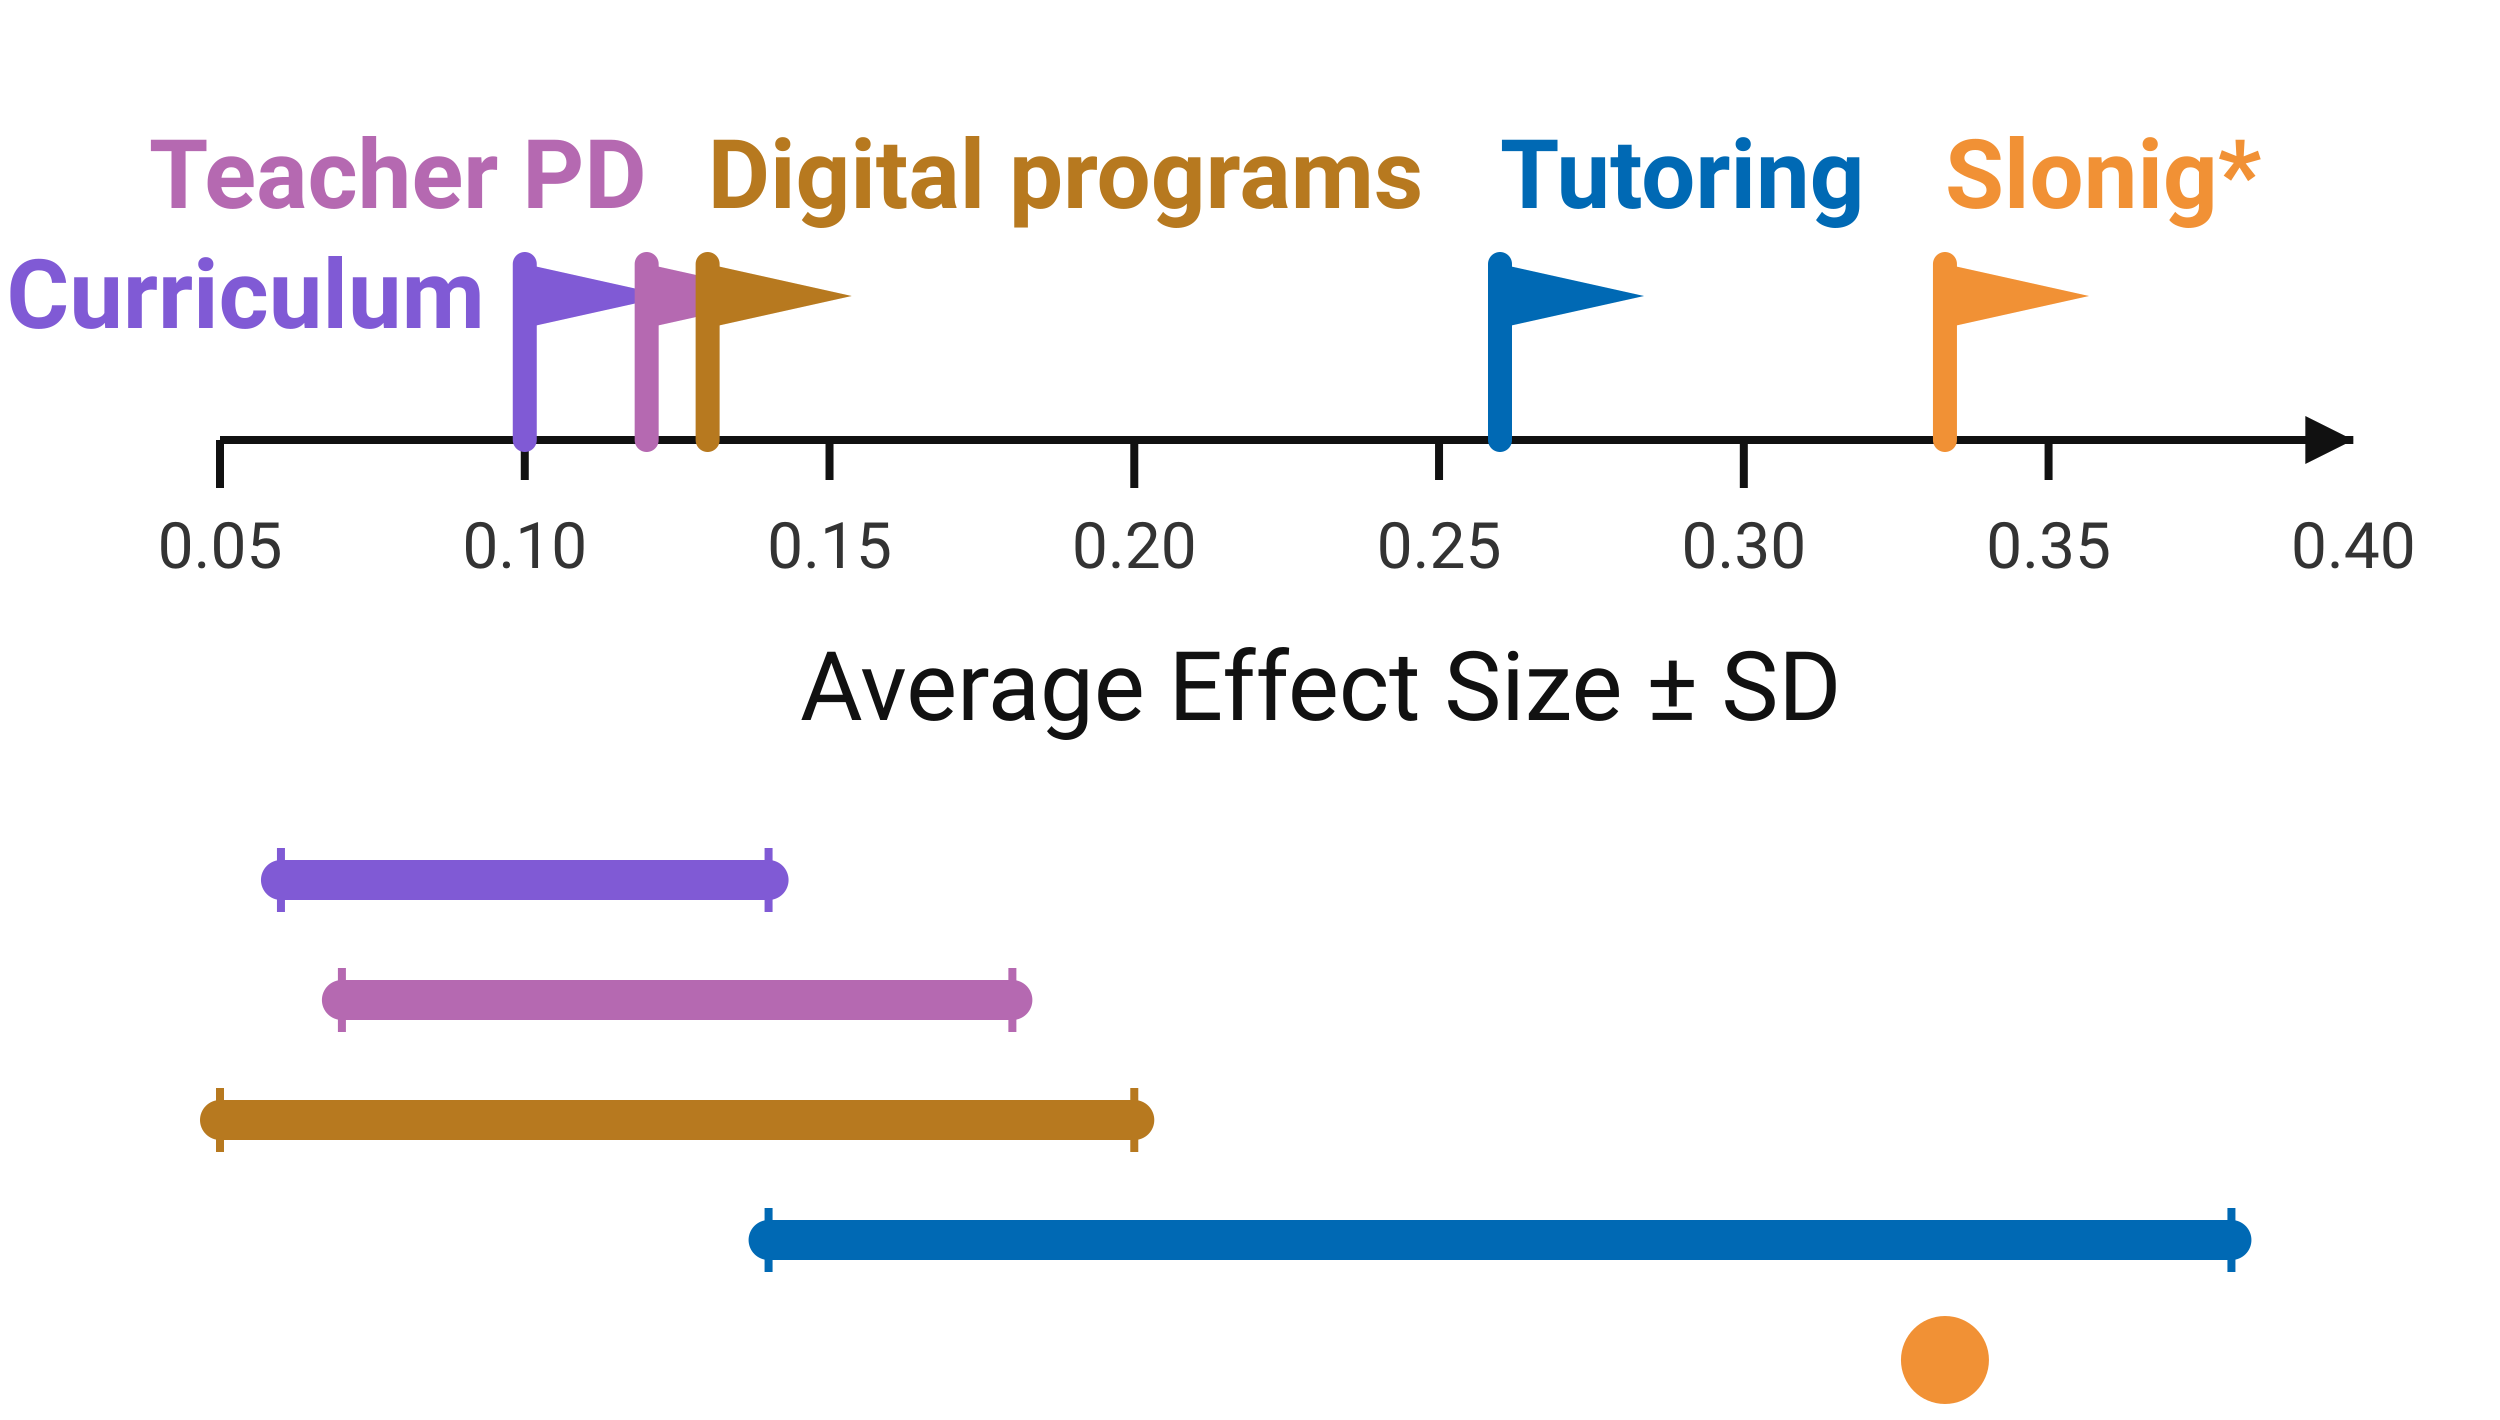
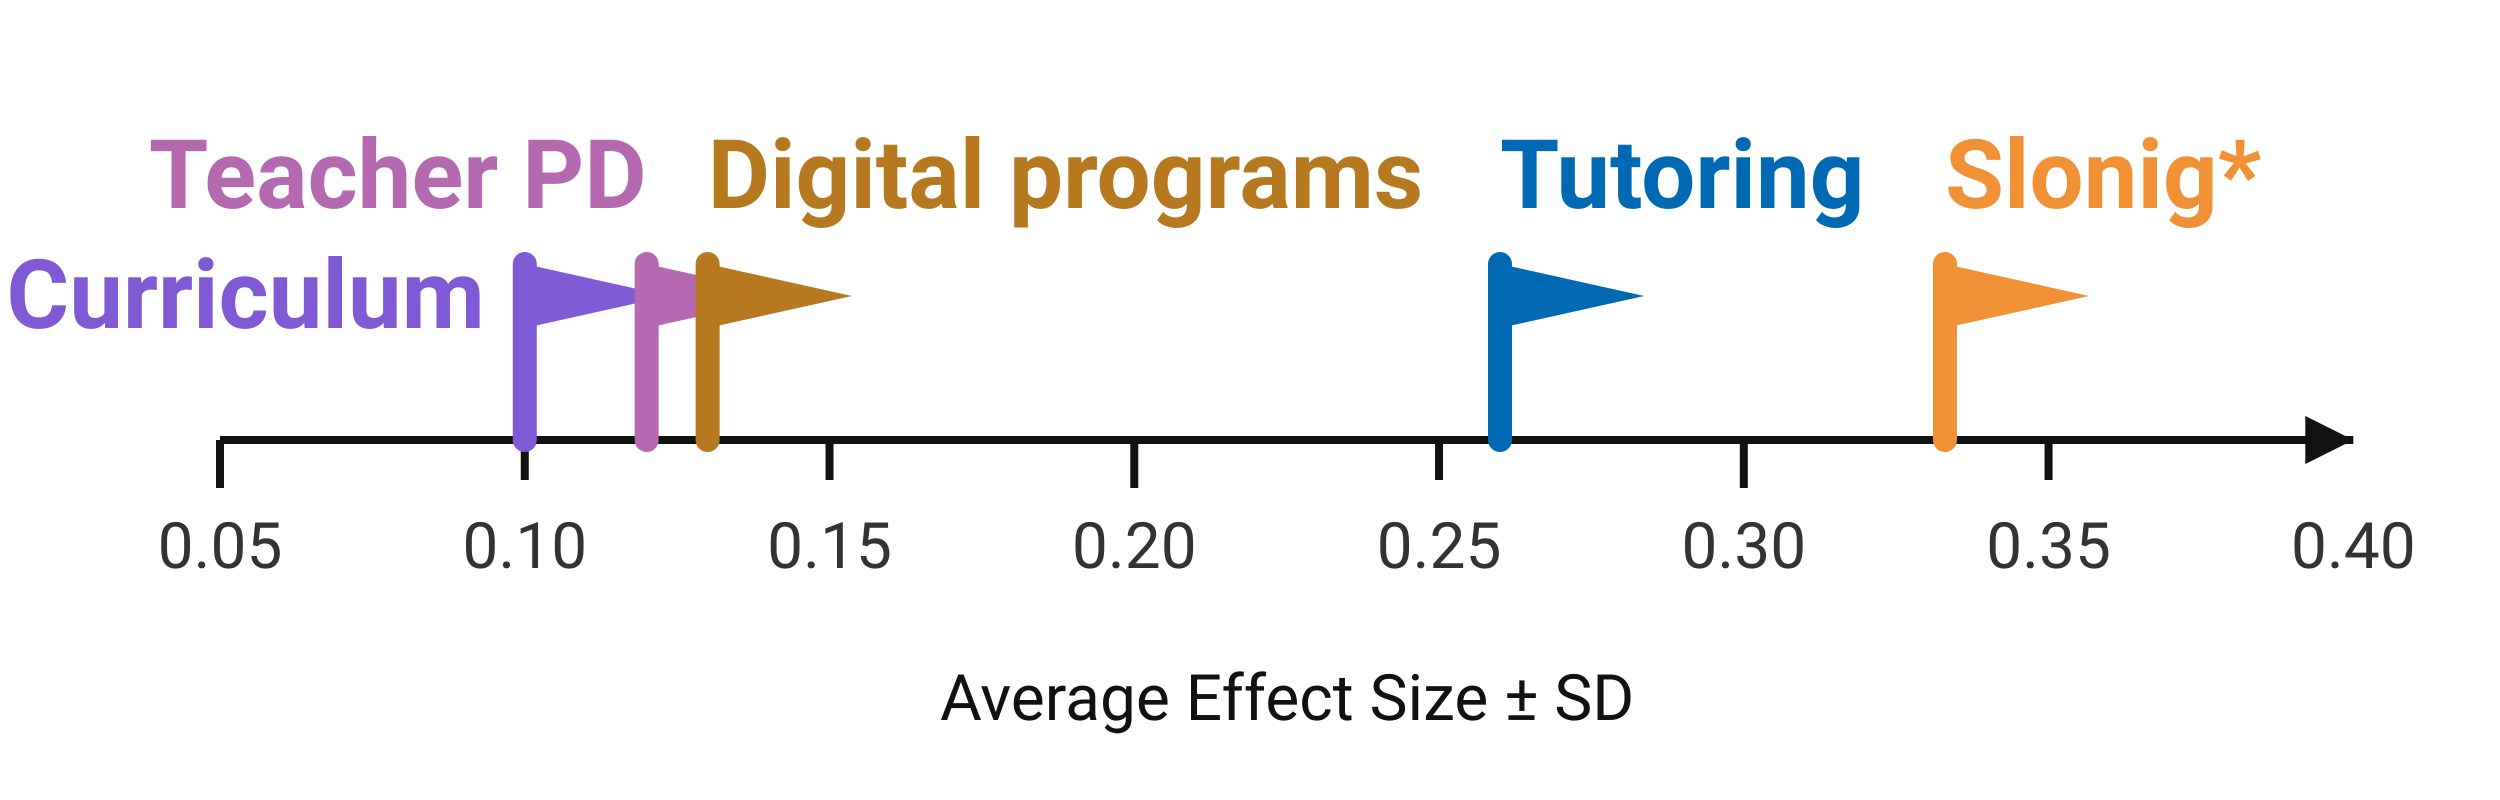
- <svg xmlns="http://www.w3.org/2000/svg" width="625" height="355" viewBox="65 50 625 355" role="img" aria-label="Number line with ranges and average flags (shorter axis)">
+ <svg xmlns="http://www.w3.org/2000/svg" width="625" height="200" viewBox="65 50 625 200" role="img" aria-label="Number line with ranges and average flags (shorter axis)">
  <style>
-     .label { font: 24px system-ui, -apple-system, Segoe UI, Roboto, Arial, sans-serif; fill: #111; }
+     .label { font: 16px system-ui, -apple-system, Segoe UI, Roboto, Arial, sans-serif; fill: #111; }
    .small { font: 16px system-ui, -apple-system, Segoe UI, Roboto, Arial, sans-serif; fill: #333; }
    .axis  { stroke: #111; stroke-width: 2; }
    .tick  { stroke: #111; stroke-width: 2; }
    .bar   { fill: none; stroke-width: 10; stroke-linecap: round; }
    .cap   { stroke-width: 2; }
    .value { font: 12px ui-monospace, SFMono-Regular, Menlo, Monaco, Consolas, "Liberation Mono", monospace; fill: #333; }
    .flagName { font: 24px system-ui, -apple-system, Segoe UI, Roboto, Arial, sans-serif; font-weight: 600; }
  </style>
-   <text x="265" y="230" class="label" font-weight="700">Average Effect Size ± SD</text>
+   <text x="300" y="230" class="label" font-weight="700">Average Effect Size ± SD</text>
  <line x1="120" y1="160" x2="653.333" y2="160" class="axis" />
  <line x1="120" y1="160" x2="120" y2="172" class="tick" />
  <text x="120" y="192" text-anchor="middle" class="small">0.05</text>
  <line x1="196.191" y1="160" x2="196.191" y2="170" class="tick" />
  <text x="196.191" y="192" text-anchor="middle" class="small">0.10</text>
  <line x1="272.381" y1="160" x2="272.381" y2="170" class="tick" />
  <text x="272.381" y="192" text-anchor="middle" class="small">0.15</text>
  <line x1="348.571" y1="160" x2="348.571" y2="172" class="tick" />
  <text x="348.571" y="192" text-anchor="middle" class="small">0.20</text>
  <line x1="424.762" y1="160" x2="424.762" y2="170" class="tick" />
  <text x="424.762" y="192" text-anchor="middle" class="small">0.25</text>
  <line x1="500.953" y1="160" x2="500.953" y2="172" class="tick" />
  <text x="500.953" y="192" text-anchor="middle" class="small">0.30</text>
  <line x1="577.143" y1="160" x2="577.143" y2="170" class="tick" />
  <text x="577.143" y="192" text-anchor="middle" class="small">0.35</text>
  <text x="653.333" y="192" text-anchor="middle" class="small">0.40</text>
  <path d="M653.333 160 L641.333 154 L641.333 166 Z" fill="#111" />
  <g transform="translate(196.191,160)">
    <line x1="0" y1="0" x2="0" y2="-44" stroke="#805ad5" stroke-width="6" stroke-linecap="round" />
    <path d="M0 -44 L36 -36 L0 -28 Z" fill="#805ad5" />
    <text x="-10" y="-28" text-anchor="end" class="flagName" fill="#805ad5">Curriculum</text>
  </g>
  <g transform="translate(226.667,160)">
    <line x1="0" y1="0" x2="0" y2="-44" stroke="#b569b1" stroke-width="6" stroke-linecap="round" />
    <path d="M0 -44 L36 -36 L0 -28 Z" fill="#b569b1" />
    <text x="0" y="-58" text-anchor="end" class="flagName" fill="#b569b1">Teacher PD</text>
  </g>
  <g transform="translate(241.905,160)">
    <line x1="0" y1="0" x2="0" y2="-44" stroke="#b7791f" stroke-width="6" stroke-linecap="round" />
    <path d="M0 -44 L36 -36 L0 -28 Z" fill="#b7791f" />
    <text x="0" y="-58" text-anchor="start" class="flagName" fill="#b7791f">Digital programs</text>
  </g>
  <g transform="translate(440,160)">
    <line x1="0" y1="0" x2="0" y2="-44" stroke="#0069b4" stroke-width="6" stroke-linecap="round" />
    <path d="M0 -44 L36 -36 L0 -28 Z" fill="#0069b4" />
    <text x="0" y="-58" text-anchor="start" class="flagName" fill="#0069b4">Tutoring</text>
  </g>
  <g transform="translate(551.238,160)">
    <line x1="0" y1="0" x2="0" y2="-44" stroke="#f19135" stroke-width="6" stroke-linecap="round" />
    <path d="M0 -44 L36 -36 L0 -28 Z" fill="#f19135" />
    <text x="0" y="-58" text-anchor="start" class="flagName" fill="#f19135">Slonig*</text>
  </g>
  <line x1="135.238" y1="270" x2="257.143" y2="270" class="bar" stroke="#805ad5" />
  <line x1="135.238" y1="262" x2="135.238" y2="278" class="cap" stroke="#805ad5" />
  <line x1="257.143" y1="262" x2="257.143" y2="278" class="cap" stroke="#805ad5" />
  <line x1="150.476" y1="300" x2="318.095" y2="300" class="bar" stroke="#b569b1" />
  <line x1="150.476" y1="292" x2="150.476" y2="308" class="cap" stroke="#b569b1" />
  <line x1="318.095" y1="292" x2="318.095" y2="308" class="cap" stroke="#b569b1" />
  <line x1="120" y1="330" x2="348.571" y2="330" class="bar" stroke="#b7791f" />
  <line x1="120" y1="322" x2="120" y2="338" class="cap" stroke="#b7791f" />
  <line x1="348.571" y1="322" x2="348.571" y2="338" class="cap" stroke="#b7791f" />
  <line x1="257.143" y1="360" x2="622.857" y2="360" class="bar" stroke="#0069b4" />
  <line x1="257.143" y1="352" x2="257.143" y2="368" class="cap" stroke="#0069b4" />
  <line x1="622.857" y1="352" x2="622.857" y2="368" class="cap" stroke="#0069b4" />
  <circle cx="551.238" cy="390" r="10" fill="#f19135" />
  <circle cx="551.238" cy="390" r="10" fill="none" stroke="#f19135" stroke-width="2" />
</svg>
